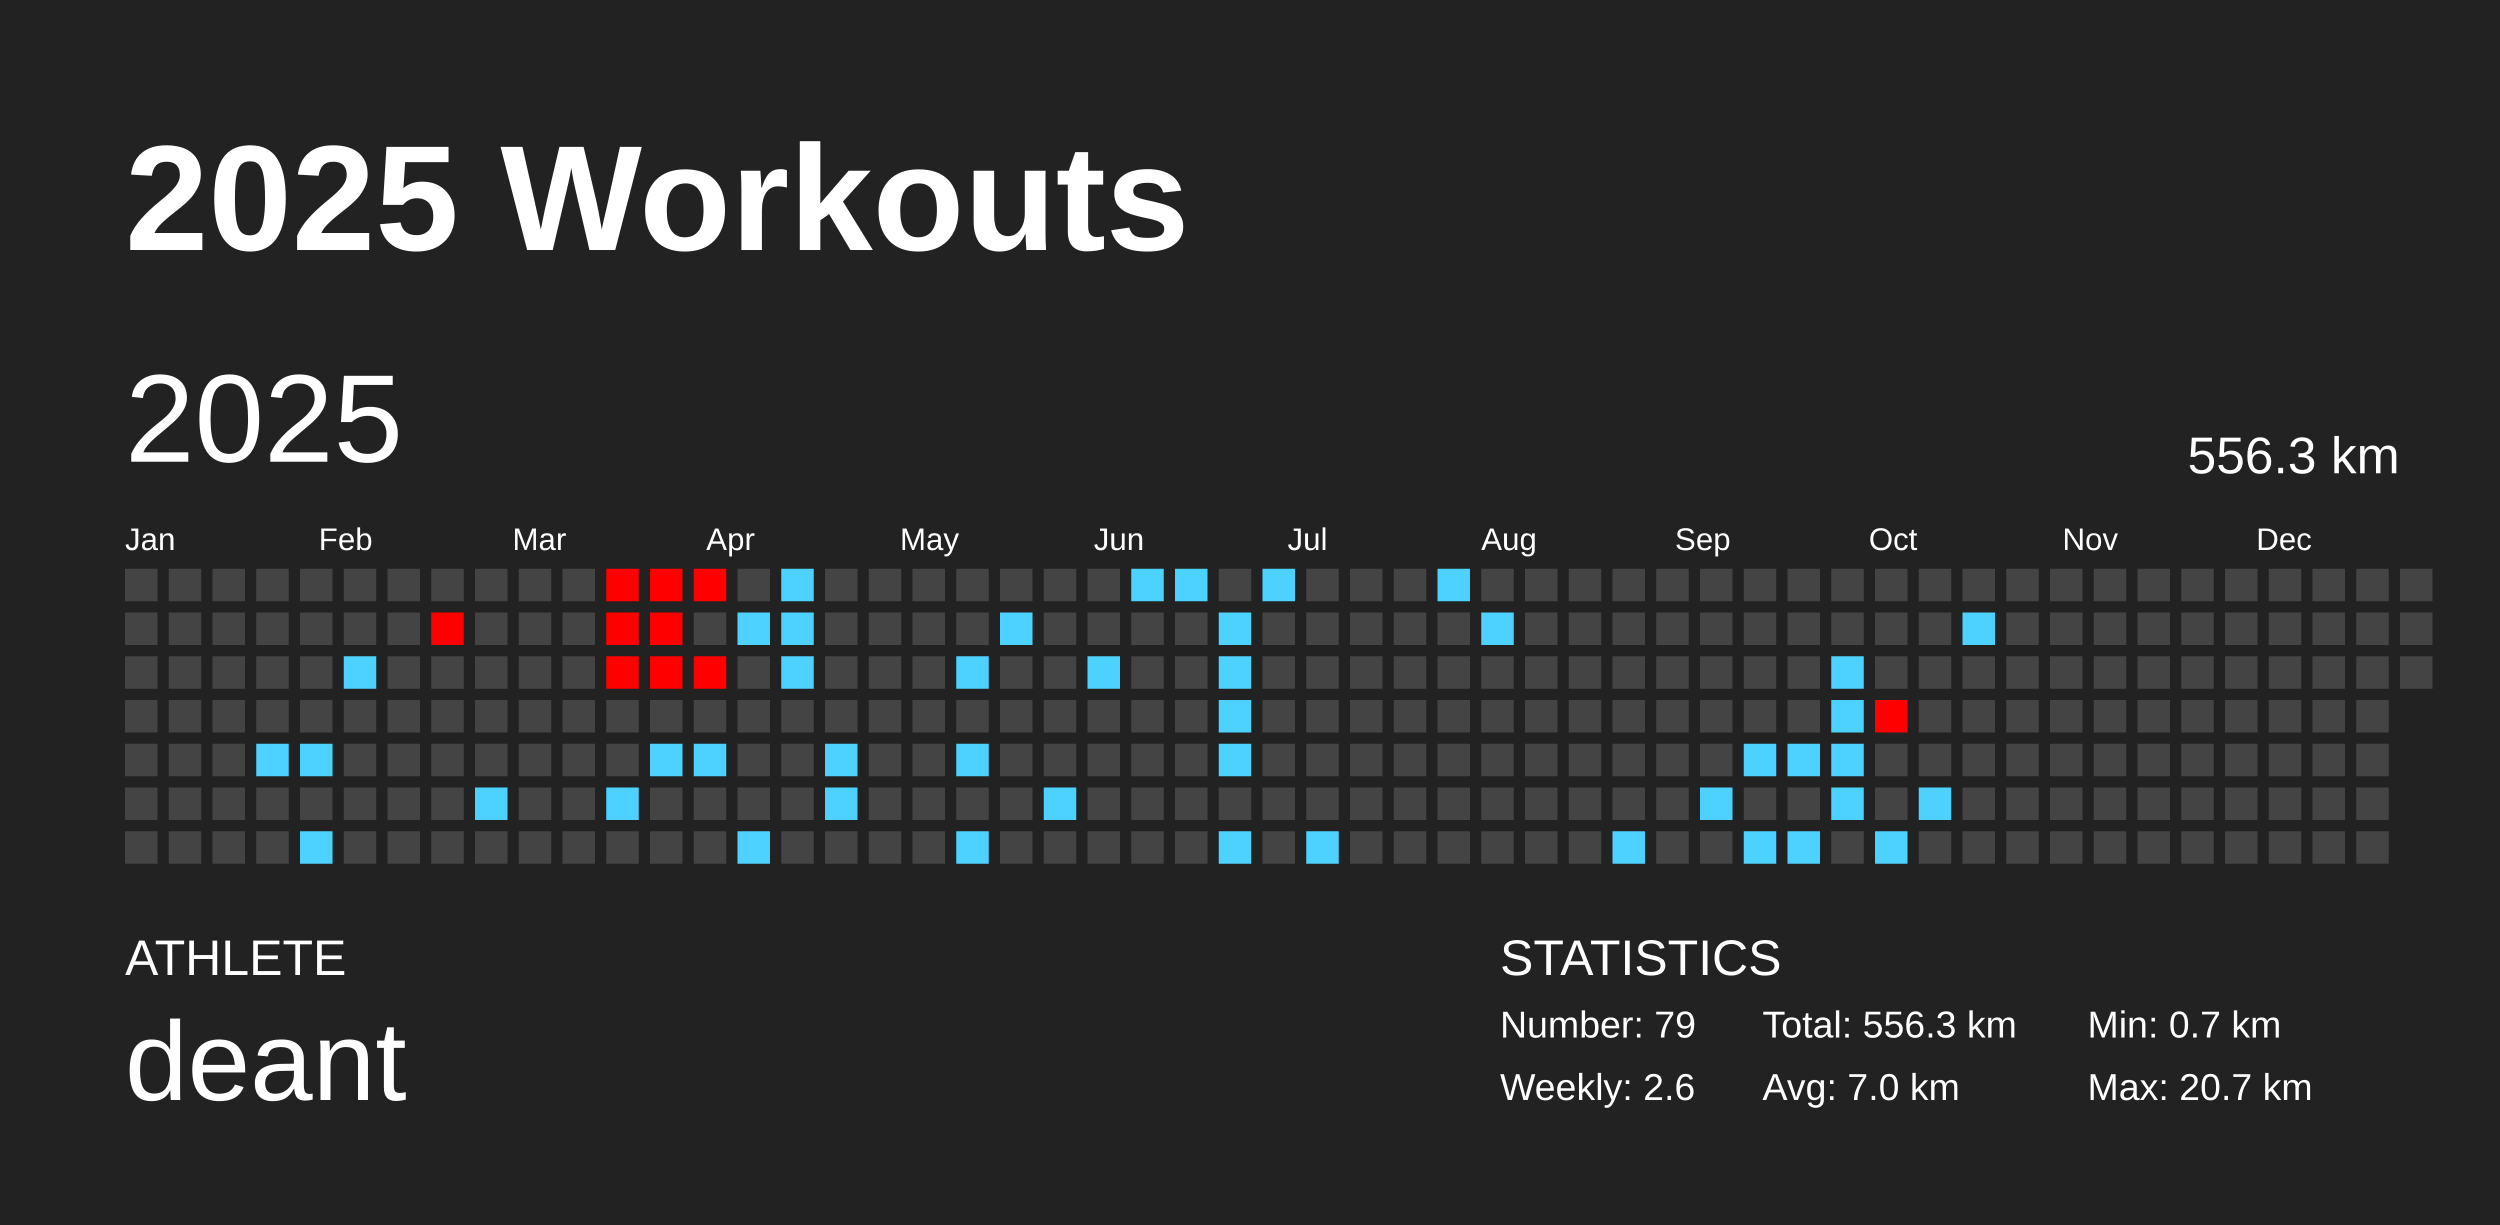
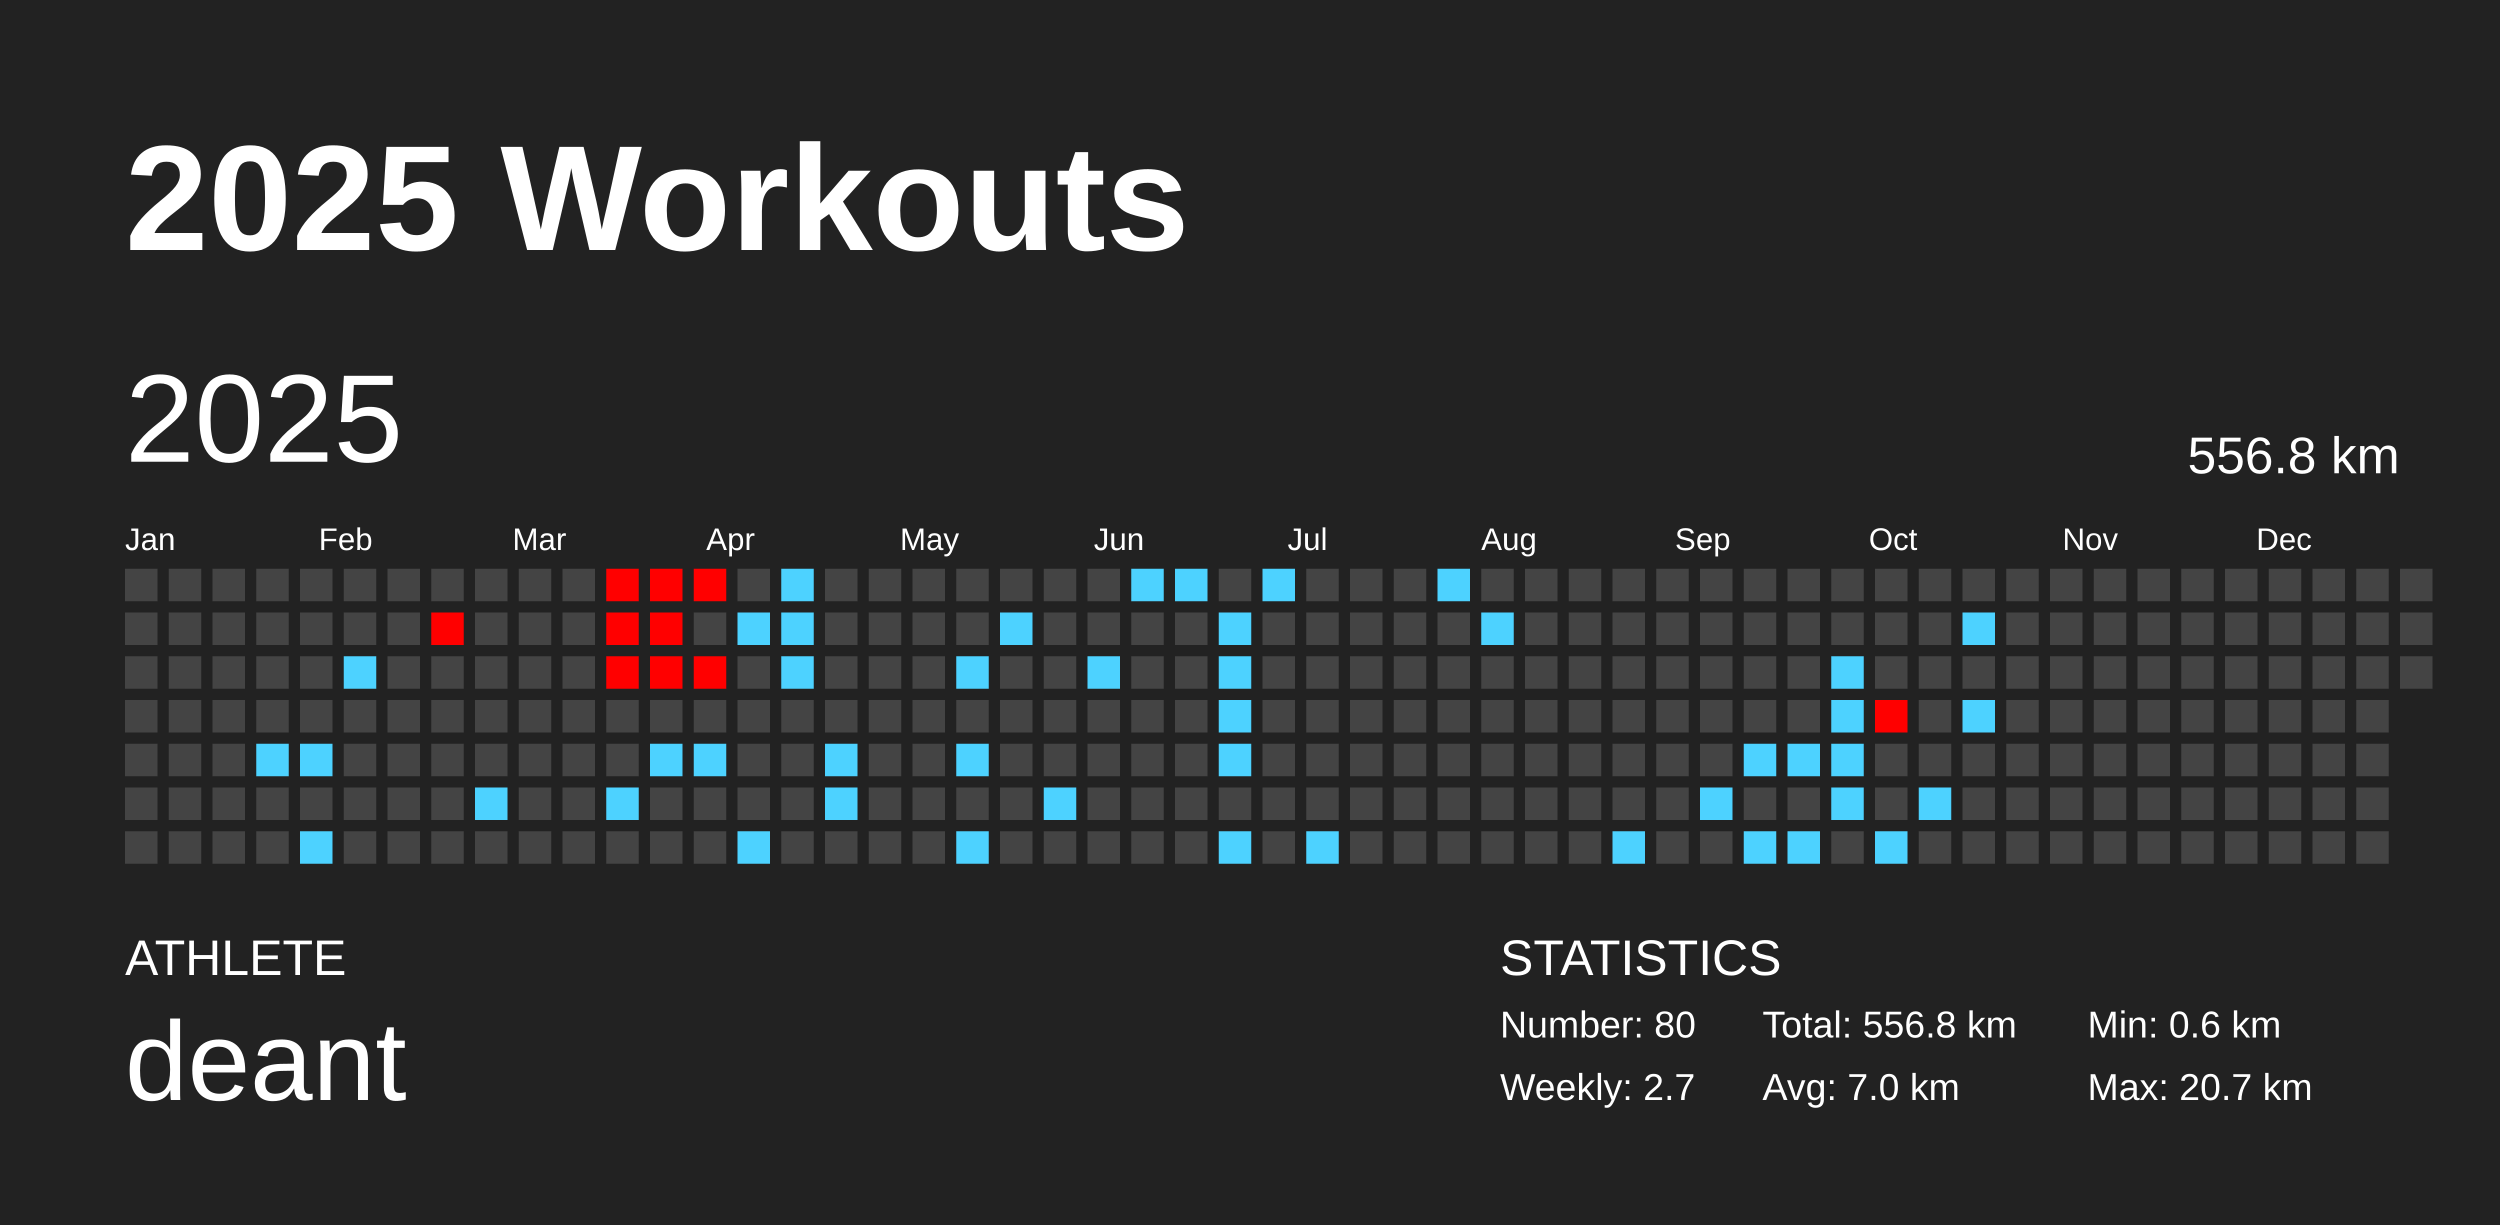
<svg xmlns="http://www.w3.org/2000/svg" baseProfile="full" height="98mm" version="1.1" viewBox="0,0,200,98" width="200mm">
  <defs />
  <rect fill="#222222" height="98" width="200" x="0" y="0" />
  <text fill="#FFFFFF" style="font-size:12px; font-family:Arial; font-weight:bold;" x="10" y="20">2025 Workouts</text>
  <text fill="#FFFFFF" style="font-size:4px; font-family:Arial" x="10" y="78">ATHLETE</text>
  <text fill="#FFFFFF" style="font-size:9px; font-family:Arial" x="10" y="88">deant</text>
  <text fill="#FFFFFF" style="font-size:4px; font-family:Arial" x="120" y="78">STATISTICS</text>
-   <text fill="#FFFFFF" style="font-size:3px; font-family:Arial" x="120" y="83">Number: 79</text>
-   <text fill="#FFFFFF" style="font-size:3px; font-family:Arial" x="120" y="88">Weekly: 2.6</text>
-   <text fill="#FFFFFF" style="font-size:3px; font-family:Arial" x="141" y="83">Total: 556.3 km</text>
+   <text fill="#FFFFFF" style="font-size:3px; font-family:Arial" x="120" y="83">Number: 80</text>
+   <text fill="#FFFFFF" style="font-size:3px; font-family:Arial" x="120" y="88">Weekly: 2.7</text>
+   <text fill="#FFFFFF" style="font-size:3px; font-family:Arial" x="141" y="83">Total: 556.8 km</text>
  <text fill="#FFFFFF" style="font-size:3px; font-family:Arial" x="141" y="88">Avg: 7.0 km</text>
-   <text fill="#FFFFFF" style="font-size:3px; font-family:Arial" x="167" y="83">Min: 0.7 km</text>
+   <text fill="#FFFFFF" style="font-size:3px; font-family:Arial" x="167" y="83">Min: 0.6 km</text>
  <text fill="#FFFFFF" style="font-size:3px; font-family:Arial" x="167" y="88">Max: 20.7 km</text>
  <text dominant-baseline="hanging" fill="#FFFFFF" style="font-size:10.0px; font-family:Arial;" x="10" y="30">2025</text>
-   <text dominant-baseline="hanging" fill="#FFFFFF" style="font-size:4.125px; font-family:Arial;" x="175" y="35">556.3 km</text>
+   <text dominant-baseline="hanging" fill="#FFFFFF" style="font-size:4.125px; font-family:Arial;" x="175" y="35">556.8 km</text>
  <text fill="#FFFFFF" style="font-size:2.5px; font-family:Arial" x="10.0" y="44">Jan</text>
  <text fill="#FFFFFF" style="font-size:2.5px; font-family:Arial" x="25.5" y="44">Feb</text>
  <text fill="#FFFFFF" style="font-size:2.5px; font-family:Arial" x="41.0" y="44">Mar</text>
  <text fill="#FFFFFF" style="font-size:2.5px; font-family:Arial" x="56.5" y="44">Apr</text>
  <text fill="#FFFFFF" style="font-size:2.5px; font-family:Arial" x="72.0" y="44">May</text>
  <text fill="#FFFFFF" style="font-size:2.5px; font-family:Arial" x="87.5" y="44">Jun</text>
  <text fill="#FFFFFF" style="font-size:2.5px; font-family:Arial" x="103.0" y="44">Jul</text>
  <text fill="#FFFFFF" style="font-size:2.5px; font-family:Arial" x="118.5" y="44">Aug</text>
  <text fill="#FFFFFF" style="font-size:2.5px; font-family:Arial" x="134.0" y="44">Sep</text>
  <text fill="#FFFFFF" style="font-size:2.5px; font-family:Arial" x="149.5" y="44">Oct</text>
  <text fill="#FFFFFF" style="font-size:2.5px; font-family:Arial" x="165.0" y="44">Nov</text>
  <text fill="#FFFFFF" style="font-size:2.5px; font-family:Arial" x="180.5" y="44">Dec</text>
  <rect fill="#444444" height="2.6" width="2.6" x="10.0" y="45.5" />
  <rect fill="#444444" height="2.6" width="2.6" x="10.0" y="49.0" />
  <rect fill="#444444" height="2.6" width="2.6" x="10.0" y="52.5" />
  <rect fill="#444444" height="2.6" width="2.6" x="10.0" y="56.0" />
  <rect fill="#444444" height="2.6" width="2.6" x="10.0" y="59.5" />
  <rect fill="#444444" height="2.6" width="2.6" x="10.0" y="63.0" />
  <rect fill="#444444" height="2.6" width="2.6" x="10.0" y="66.5" />
  <rect fill="#444444" height="2.6" width="2.6" x="13.5" y="45.5" />
  <rect fill="#444444" height="2.6" width="2.6" x="13.5" y="49.0" />
  <rect fill="#444444" height="2.6" width="2.6" x="13.5" y="52.5" />
  <rect fill="#444444" height="2.6" width="2.6" x="13.5" y="56.0" />
  <rect fill="#444444" height="2.6" width="2.6" x="13.5" y="59.5" />
  <rect fill="#444444" height="2.6" width="2.6" x="13.5" y="63.0" />
  <rect fill="#444444" height="2.6" width="2.6" x="13.5" y="66.5" />
  <rect fill="#444444" height="2.6" width="2.6" x="17.0" y="45.5" />
  <rect fill="#444444" height="2.6" width="2.6" x="17.0" y="49.0" />
  <rect fill="#444444" height="2.6" width="2.6" x="17.0" y="52.5" />
  <rect fill="#444444" height="2.6" width="2.6" x="17.0" y="56.0" />
  <rect fill="#444444" height="2.6" width="2.6" x="17.0" y="59.5" />
  <rect fill="#444444" height="2.6" width="2.6" x="17.0" y="63.0" />
  <rect fill="#444444" height="2.6" width="2.6" x="17.0" y="66.5" />
  <rect fill="#444444" height="2.6" width="2.6" x="20.5" y="45.5" />
  <rect fill="#444444" height="2.6" width="2.6" x="20.5" y="49.0" />
  <rect fill="#444444" height="2.6" width="2.6" x="20.5" y="52.5" />
  <rect fill="#444444" height="2.6" width="2.6" x="20.5" y="56.0" />
  <rect fill="#4dd2ff" height="2.6" width="2.6" x="20.5" y="59.5" />
  <rect fill="#444444" height="2.6" width="2.6" x="20.5" y="63.0" />
  <rect fill="#444444" height="2.6" width="2.6" x="20.5" y="66.5" />
  <rect fill="#444444" height="2.6" width="2.6" x="24.0" y="45.5" />
  <rect fill="#444444" height="2.6" width="2.6" x="24.0" y="49.0" />
  <rect fill="#444444" height="2.6" width="2.6" x="24.0" y="52.5" />
  <rect fill="#444444" height="2.6" width="2.6" x="24.0" y="56.0" />
  <rect fill="#4dd2ff" height="2.6" width="2.6" x="24.0" y="59.5" />
  <rect fill="#444444" height="2.6" width="2.6" x="24.0" y="63.0" />
  <rect fill="#4dd2ff" height="2.6" width="2.6" x="24.0" y="66.5" />
  <rect fill="#444444" height="2.6" width="2.6" x="27.5" y="45.5" />
  <rect fill="#444444" height="2.6" width="2.6" x="27.5" y="49.0" />
  <rect fill="#4dd2ff" height="2.6" width="2.6" x="27.5" y="52.5" />
  <rect fill="#444444" height="2.6" width="2.6" x="27.5" y="56.0" />
  <rect fill="#444444" height="2.6" width="2.6" x="27.5" y="59.5" />
  <rect fill="#444444" height="2.6" width="2.6" x="27.5" y="63.0" />
  <rect fill="#444444" height="2.6" width="2.6" x="27.5" y="66.5" />
  <rect fill="#444444" height="2.6" width="2.6" x="31.0" y="45.5" />
  <rect fill="#444444" height="2.6" width="2.6" x="31.0" y="49.0" />
  <rect fill="#444444" height="2.6" width="2.6" x="31.0" y="52.5" />
  <rect fill="#444444" height="2.6" width="2.6" x="31.0" y="56.0" />
  <rect fill="#444444" height="2.6" width="2.6" x="31.0" y="59.5" />
  <rect fill="#444444" height="2.6" width="2.6" x="31.0" y="63.0" />
  <rect fill="#444444" height="2.6" width="2.6" x="31.0" y="66.5" />
  <rect fill="#444444" height="2.6" width="2.6" x="34.5" y="45.5" />
  <rect fill="red" height="2.6" width="2.6" x="34.5" y="49.0" />
  <rect fill="#444444" height="2.6" width="2.6" x="34.5" y="52.5" />
  <rect fill="#444444" height="2.6" width="2.6" x="34.5" y="56.0" />
  <rect fill="#444444" height="2.6" width="2.6" x="34.5" y="59.5" />
  <rect fill="#444444" height="2.6" width="2.6" x="34.5" y="63.0" />
  <rect fill="#444444" height="2.6" width="2.6" x="34.5" y="66.5" />
  <rect fill="#444444" height="2.6" width="2.6" x="38.0" y="45.5" />
  <rect fill="#444444" height="2.6" width="2.6" x="38.0" y="49.0" />
  <rect fill="#444444" height="2.6" width="2.6" x="38.0" y="52.5" />
  <rect fill="#444444" height="2.6" width="2.6" x="38.0" y="56.0" />
  <rect fill="#444444" height="2.6" width="2.6" x="38.0" y="59.5" />
  <rect fill="#4dd2ff" height="2.6" width="2.6" x="38.0" y="63.0" />
  <rect fill="#444444" height="2.6" width="2.6" x="38.0" y="66.5" />
  <rect fill="#444444" height="2.6" width="2.6" x="41.5" y="45.5" />
  <rect fill="#444444" height="2.6" width="2.6" x="41.5" y="49.0" />
  <rect fill="#444444" height="2.6" width="2.6" x="41.5" y="52.5" />
  <rect fill="#444444" height="2.6" width="2.6" x="41.5" y="56.0" />
  <rect fill="#444444" height="2.6" width="2.6" x="41.5" y="59.5" />
  <rect fill="#444444" height="2.6" width="2.6" x="41.5" y="63.0" />
  <rect fill="#444444" height="2.6" width="2.6" x="41.5" y="66.5" />
  <rect fill="#444444" height="2.6" width="2.6" x="45.0" y="45.5" />
  <rect fill="#444444" height="2.6" width="2.6" x="45.0" y="49.0" />
  <rect fill="#444444" height="2.6" width="2.6" x="45.0" y="52.5" />
  <rect fill="#444444" height="2.6" width="2.6" x="45.0" y="56.0" />
  <rect fill="#444444" height="2.6" width="2.6" x="45.0" y="59.5" />
  <rect fill="#444444" height="2.6" width="2.6" x="45.0" y="63.0" />
  <rect fill="#444444" height="2.6" width="2.6" x="45.0" y="66.5" />
  <rect fill="red" height="2.6" width="2.6" x="48.5" y="45.5" />
  <rect fill="red" height="2.6" width="2.6" x="48.5" y="49.0" />
  <rect fill="red" height="2.6" width="2.6" x="48.5" y="52.5" />
  <rect fill="#444444" height="2.6" width="2.6" x="48.5" y="56.0" />
  <rect fill="#444444" height="2.6" width="2.6" x="48.5" y="59.5" />
  <rect fill="#4dd2ff" height="2.6" width="2.6" x="48.5" y="63.0" />
  <rect fill="#444444" height="2.6" width="2.6" x="48.5" y="66.5" />
  <rect fill="red" height="2.6" width="2.6" x="52.0" y="45.5" />
  <rect fill="red" height="2.6" width="2.6" x="52.0" y="49.0" />
  <rect fill="red" height="2.6" width="2.6" x="52.0" y="52.5" />
  <rect fill="#444444" height="2.6" width="2.6" x="52.0" y="56.0" />
  <rect fill="#4dd2ff" height="2.6" width="2.6" x="52.0" y="59.5" />
  <rect fill="#444444" height="2.6" width="2.6" x="52.0" y="63.0" />
  <rect fill="#444444" height="2.6" width="2.6" x="52.0" y="66.5" />
  <rect fill="red" height="2.6" width="2.6" x="55.5" y="45.5" />
  <rect fill="#444444" height="2.6" width="2.6" x="55.5" y="49.0" />
  <rect fill="red" height="2.6" width="2.6" x="55.5" y="52.5" />
  <rect fill="#444444" height="2.6" width="2.6" x="55.5" y="56.0" />
  <rect fill="#4dd2ff" height="2.6" width="2.6" x="55.5" y="59.5" />
  <rect fill="#444444" height="2.6" width="2.6" x="55.5" y="63.0" />
  <rect fill="#444444" height="2.6" width="2.6" x="55.5" y="66.5" />
  <rect fill="#444444" height="2.6" width="2.6" x="59.0" y="45.5" />
  <rect fill="#4dd2ff" height="2.6" width="2.6" x="59.0" y="49.0" />
  <rect fill="#444444" height="2.6" width="2.6" x="59.0" y="52.5" />
  <rect fill="#444444" height="2.6" width="2.6" x="59.0" y="56.0" />
  <rect fill="#444444" height="2.6" width="2.6" x="59.0" y="59.5" />
  <rect fill="#444444" height="2.6" width="2.6" x="59.0" y="63.0" />
  <rect fill="#4dd2ff" height="2.6" width="2.6" x="59.0" y="66.5" />
  <rect fill="#4dd2ff" height="2.6" width="2.6" x="62.5" y="45.5" />
  <rect fill="#4dd2ff" height="2.6" width="2.6" x="62.5" y="49.0" />
  <rect fill="#4dd2ff" height="2.6" width="2.6" x="62.5" y="52.5" />
  <rect fill="#444444" height="2.6" width="2.6" x="62.5" y="56.0" />
  <rect fill="#444444" height="2.6" width="2.6" x="62.5" y="59.5" />
  <rect fill="#444444" height="2.6" width="2.6" x="62.5" y="63.0" />
  <rect fill="#444444" height="2.6" width="2.6" x="62.5" y="66.5" />
  <rect fill="#444444" height="2.6" width="2.6" x="66.0" y="45.5" />
  <rect fill="#444444" height="2.6" width="2.6" x="66.0" y="49.0" />
  <rect fill="#444444" height="2.6" width="2.6" x="66.0" y="52.5" />
  <rect fill="#444444" height="2.6" width="2.6" x="66.0" y="56.0" />
  <rect fill="#4dd2ff" height="2.6" width="2.6" x="66.0" y="59.5" />
  <rect fill="#4dd2ff" height="2.6" width="2.6" x="66.0" y="63.0" />
  <rect fill="#444444" height="2.6" width="2.6" x="66.0" y="66.5" />
  <rect fill="#444444" height="2.6" width="2.6" x="69.5" y="45.5" />
  <rect fill="#444444" height="2.6" width="2.6" x="69.5" y="49.0" />
  <rect fill="#444444" height="2.6" width="2.6" x="69.5" y="52.5" />
  <rect fill="#444444" height="2.6" width="2.6" x="69.5" y="56.0" />
  <rect fill="#444444" height="2.6" width="2.6" x="69.5" y="59.5" />
  <rect fill="#444444" height="2.6" width="2.6" x="69.5" y="63.0" />
  <rect fill="#444444" height="2.6" width="2.6" x="69.5" y="66.5" />
  <rect fill="#444444" height="2.6" width="2.6" x="73.0" y="45.5" />
  <rect fill="#444444" height="2.6" width="2.6" x="73.0" y="49.0" />
  <rect fill="#444444" height="2.6" width="2.6" x="73.0" y="52.5" />
  <rect fill="#444444" height="2.6" width="2.6" x="73.0" y="56.0" />
  <rect fill="#444444" height="2.6" width="2.6" x="73.0" y="59.5" />
  <rect fill="#444444" height="2.6" width="2.6" x="73.0" y="63.0" />
  <rect fill="#444444" height="2.6" width="2.6" x="73.0" y="66.5" />
  <rect fill="#444444" height="2.6" width="2.6" x="76.5" y="45.5" />
  <rect fill="#444444" height="2.6" width="2.6" x="76.5" y="49.0" />
  <rect fill="#4dd2ff" height="2.6" width="2.6" x="76.5" y="52.5" />
  <rect fill="#444444" height="2.6" width="2.6" x="76.5" y="56.0" />
  <rect fill="#4dd2ff" height="2.6" width="2.6" x="76.5" y="59.5" />
  <rect fill="#444444" height="2.6" width="2.6" x="76.5" y="63.0" />
  <rect fill="#4dd2ff" height="2.6" width="2.6" x="76.5" y="66.5" />
  <rect fill="#444444" height="2.6" width="2.6" x="80.0" y="45.5" />
  <rect fill="#4dd2ff" height="2.6" width="2.6" x="80.0" y="49.0" />
  <rect fill="#444444" height="2.6" width="2.6" x="80.0" y="52.5" />
  <rect fill="#444444" height="2.6" width="2.6" x="80.0" y="56.0" />
  <rect fill="#444444" height="2.6" width="2.6" x="80.0" y="59.5" />
  <rect fill="#444444" height="2.6" width="2.6" x="80.0" y="63.0" />
  <rect fill="#444444" height="2.6" width="2.6" x="80.0" y="66.5" />
  <rect fill="#444444" height="2.6" width="2.6" x="83.5" y="45.5" />
  <rect fill="#444444" height="2.6" width="2.6" x="83.5" y="49.0" />
  <rect fill="#444444" height="2.6" width="2.6" x="83.5" y="52.5" />
  <rect fill="#444444" height="2.6" width="2.6" x="83.5" y="56.0" />
  <rect fill="#444444" height="2.6" width="2.6" x="83.5" y="59.5" />
  <rect fill="#4dd2ff" height="2.6" width="2.6" x="83.5" y="63.0" />
  <rect fill="#444444" height="2.6" width="2.6" x="83.5" y="66.5" />
  <rect fill="#444444" height="2.6" width="2.6" x="87.0" y="45.5" />
  <rect fill="#444444" height="2.6" width="2.6" x="87.0" y="49.0" />
  <rect fill="#4dd2ff" height="2.6" width="2.6" x="87.0" y="52.5" />
  <rect fill="#444444" height="2.6" width="2.6" x="87.0" y="56.0" />
  <rect fill="#444444" height="2.6" width="2.6" x="87.0" y="59.5" />
  <rect fill="#444444" height="2.6" width="2.6" x="87.0" y="63.0" />
  <rect fill="#444444" height="2.6" width="2.6" x="87.0" y="66.5" />
  <rect fill="#4dd2ff" height="2.6" width="2.6" x="90.5" y="45.5" />
  <rect fill="#444444" height="2.6" width="2.6" x="90.5" y="49.0" />
  <rect fill="#444444" height="2.6" width="2.6" x="90.5" y="52.5" />
  <rect fill="#444444" height="2.6" width="2.6" x="90.5" y="56.0" />
  <rect fill="#444444" height="2.6" width="2.6" x="90.5" y="59.5" />
  <rect fill="#444444" height="2.6" width="2.6" x="90.5" y="63.0" />
  <rect fill="#444444" height="2.6" width="2.6" x="90.5" y="66.5" />
  <rect fill="#4dd2ff" height="2.6" width="2.6" x="94.0" y="45.5" />
  <rect fill="#444444" height="2.6" width="2.6" x="94.0" y="49.0" />
  <rect fill="#444444" height="2.6" width="2.6" x="94.0" y="52.5" />
  <rect fill="#444444" height="2.6" width="2.6" x="94.0" y="56.0" />
  <rect fill="#444444" height="2.6" width="2.6" x="94.0" y="59.5" />
  <rect fill="#444444" height="2.6" width="2.6" x="94.0" y="63.0" />
  <rect fill="#444444" height="2.6" width="2.6" x="94.0" y="66.5" />
  <rect fill="#444444" height="2.6" width="2.6" x="97.5" y="45.5" />
  <rect fill="#4dd2ff" height="2.6" width="2.6" x="97.5" y="49.0" />
  <rect fill="#4dd2ff" height="2.6" width="2.6" x="97.5" y="52.5" />
  <rect fill="#4dd2ff" height="2.6" width="2.6" x="97.5" y="56.0" />
  <rect fill="#4dd2ff" height="2.6" width="2.6" x="97.5" y="59.5" />
  <rect fill="#444444" height="2.6" width="2.6" x="97.5" y="63.0" />
  <rect fill="#4dd2ff" height="2.6" width="2.6" x="97.5" y="66.5" />
  <rect fill="#4dd2ff" height="2.6" width="2.6" x="101.0" y="45.5" />
  <rect fill="#444444" height="2.6" width="2.6" x="101.0" y="49.0" />
  <rect fill="#444444" height="2.6" width="2.6" x="101.0" y="52.5" />
  <rect fill="#444444" height="2.6" width="2.6" x="101.0" y="56.0" />
  <rect fill="#444444" height="2.6" width="2.6" x="101.0" y="59.5" />
  <rect fill="#444444" height="2.6" width="2.6" x="101.0" y="63.0" />
  <rect fill="#444444" height="2.6" width="2.6" x="101.0" y="66.5" />
  <rect fill="#444444" height="2.6" width="2.6" x="104.5" y="45.5" />
  <rect fill="#444444" height="2.6" width="2.6" x="104.5" y="49.0" />
  <rect fill="#444444" height="2.6" width="2.6" x="104.5" y="52.5" />
  <rect fill="#444444" height="2.6" width="2.6" x="104.5" y="56.0" />
  <rect fill="#444444" height="2.6" width="2.6" x="104.5" y="59.5" />
  <rect fill="#444444" height="2.6" width="2.6" x="104.5" y="63.0" />
  <rect fill="#4dd2ff" height="2.6" width="2.6" x="104.5" y="66.5" />
  <rect fill="#444444" height="2.6" width="2.6" x="108.0" y="45.5" />
  <rect fill="#444444" height="2.6" width="2.6" x="108.0" y="49.0" />
  <rect fill="#444444" height="2.6" width="2.6" x="108.0" y="52.5" />
  <rect fill="#444444" height="2.6" width="2.6" x="108.0" y="56.0" />
  <rect fill="#444444" height="2.6" width="2.6" x="108.0" y="59.5" />
  <rect fill="#444444" height="2.6" width="2.6" x="108.0" y="63.0" />
  <rect fill="#444444" height="2.6" width="2.6" x="108.0" y="66.5" />
  <rect fill="#444444" height="2.6" width="2.6" x="111.5" y="45.5" />
  <rect fill="#444444" height="2.6" width="2.6" x="111.5" y="49.0" />
  <rect fill="#444444" height="2.6" width="2.6" x="111.5" y="52.5" />
  <rect fill="#444444" height="2.6" width="2.6" x="111.5" y="56.0" />
  <rect fill="#444444" height="2.6" width="2.6" x="111.5" y="59.5" />
  <rect fill="#444444" height="2.6" width="2.6" x="111.5" y="63.0" />
  <rect fill="#444444" height="2.6" width="2.6" x="111.5" y="66.5" />
  <rect fill="#4dd2ff" height="2.6" width="2.6" x="115.0" y="45.5" />
  <rect fill="#444444" height="2.6" width="2.6" x="115.0" y="49.0" />
  <rect fill="#444444" height="2.6" width="2.6" x="115.0" y="52.5" />
  <rect fill="#444444" height="2.6" width="2.6" x="115.0" y="56.0" />
  <rect fill="#444444" height="2.6" width="2.6" x="115.0" y="59.5" />
  <rect fill="#444444" height="2.6" width="2.6" x="115.0" y="63.0" />
  <rect fill="#444444" height="2.6" width="2.6" x="115.0" y="66.5" />
  <rect fill="#444444" height="2.6" width="2.6" x="118.5" y="45.5" />
  <rect fill="#4dd2ff" height="2.6" width="2.6" x="118.5" y="49.0" />
  <rect fill="#444444" height="2.6" width="2.6" x="118.5" y="52.5" />
  <rect fill="#444444" height="2.6" width="2.6" x="118.5" y="56.0" />
  <rect fill="#444444" height="2.6" width="2.6" x="118.5" y="59.5" />
  <rect fill="#444444" height="2.6" width="2.6" x="118.5" y="63.0" />
  <rect fill="#444444" height="2.6" width="2.6" x="118.5" y="66.5" />
  <rect fill="#444444" height="2.6" width="2.6" x="122.0" y="45.5" />
  <rect fill="#444444" height="2.6" width="2.6" x="122.0" y="49.0" />
  <rect fill="#444444" height="2.6" width="2.6" x="122.0" y="52.5" />
  <rect fill="#444444" height="2.6" width="2.6" x="122.0" y="56.0" />
  <rect fill="#444444" height="2.6" width="2.6" x="122.0" y="59.5" />
  <rect fill="#444444" height="2.6" width="2.6" x="122.0" y="63.0" />
  <rect fill="#444444" height="2.6" width="2.6" x="122.0" y="66.5" />
  <rect fill="#444444" height="2.6" width="2.6" x="125.5" y="45.5" />
  <rect fill="#444444" height="2.6" width="2.6" x="125.5" y="49.0" />
  <rect fill="#444444" height="2.6" width="2.6" x="125.5" y="52.5" />
  <rect fill="#444444" height="2.6" width="2.6" x="125.5" y="56.0" />
  <rect fill="#444444" height="2.6" width="2.6" x="125.5" y="59.5" />
  <rect fill="#444444" height="2.6" width="2.6" x="125.5" y="63.0" />
  <rect fill="#444444" height="2.6" width="2.6" x="125.5" y="66.5" />
  <rect fill="#444444" height="2.6" width="2.6" x="129.0" y="45.5" />
  <rect fill="#444444" height="2.6" width="2.6" x="129.0" y="49.0" />
  <rect fill="#444444" height="2.6" width="2.6" x="129.0" y="52.5" />
  <rect fill="#444444" height="2.6" width="2.6" x="129.0" y="56.0" />
  <rect fill="#444444" height="2.6" width="2.6" x="129.0" y="59.5" />
  <rect fill="#444444" height="2.6" width="2.6" x="129.0" y="63.0" />
  <rect fill="#4dd2ff" height="2.6" width="2.6" x="129.0" y="66.5" />
  <rect fill="#444444" height="2.6" width="2.6" x="132.5" y="45.5" />
  <rect fill="#444444" height="2.6" width="2.6" x="132.5" y="49.0" />
  <rect fill="#444444" height="2.6" width="2.6" x="132.5" y="52.5" />
  <rect fill="#444444" height="2.6" width="2.6" x="132.5" y="56.0" />
  <rect fill="#444444" height="2.6" width="2.6" x="132.5" y="59.5" />
  <rect fill="#444444" height="2.6" width="2.6" x="132.5" y="63.0" />
  <rect fill="#444444" height="2.6" width="2.6" x="132.5" y="66.5" />
  <rect fill="#444444" height="2.6" width="2.6" x="136.0" y="45.5" />
  <rect fill="#444444" height="2.6" width="2.6" x="136.0" y="49.0" />
  <rect fill="#444444" height="2.6" width="2.6" x="136.0" y="52.5" />
  <rect fill="#444444" height="2.6" width="2.6" x="136.0" y="56.0" />
  <rect fill="#444444" height="2.6" width="2.6" x="136.0" y="59.5" />
  <rect fill="#4dd2ff" height="2.6" width="2.6" x="136.0" y="63.0" />
  <rect fill="#444444" height="2.6" width="2.6" x="136.0" y="66.5" />
  <rect fill="#444444" height="2.6" width="2.6" x="139.5" y="45.5" />
  <rect fill="#444444" height="2.6" width="2.6" x="139.5" y="49.0" />
  <rect fill="#444444" height="2.6" width="2.6" x="139.5" y="52.5" />
  <rect fill="#444444" height="2.6" width="2.6" x="139.5" y="56.0" />
  <rect fill="#4dd2ff" height="2.6" width="2.6" x="139.5" y="59.5" />
  <rect fill="#444444" height="2.6" width="2.6" x="139.5" y="63.0" />
  <rect fill="#4dd2ff" height="2.6" width="2.6" x="139.5" y="66.5" />
  <rect fill="#444444" height="2.6" width="2.6" x="143.0" y="45.5" />
  <rect fill="#444444" height="2.6" width="2.6" x="143.0" y="49.0" />
  <rect fill="#444444" height="2.6" width="2.6" x="143.0" y="52.5" />
  <rect fill="#444444" height="2.6" width="2.6" x="143.0" y="56.0" />
  <rect fill="#4dd2ff" height="2.6" width="2.6" x="143.0" y="59.5" />
  <rect fill="#444444" height="2.6" width="2.6" x="143.0" y="63.0" />
  <rect fill="#4dd2ff" height="2.6" width="2.6" x="143.0" y="66.5" />
  <rect fill="#444444" height="2.6" width="2.6" x="146.5" y="45.5" />
  <rect fill="#444444" height="2.6" width="2.6" x="146.5" y="49.0" />
  <rect fill="#4dd2ff" height="2.6" width="2.6" x="146.5" y="52.5" />
  <rect fill="#4dd2ff" height="2.6" width="2.6" x="146.5" y="56.0" />
  <rect fill="#4dd2ff" height="2.6" width="2.6" x="146.5" y="59.5" />
  <rect fill="#4dd2ff" height="2.6" width="2.6" x="146.5" y="63.0" />
  <rect fill="#444444" height="2.6" width="2.6" x="146.5" y="66.5" />
  <rect fill="#444444" height="2.6" width="2.6" x="150.0" y="45.5" />
  <rect fill="#444444" height="2.6" width="2.6" x="150.0" y="49.0" />
  <rect fill="#444444" height="2.6" width="2.6" x="150.0" y="52.5" />
  <rect fill="red" height="2.6" width="2.6" x="150.0" y="56.0" />
  <rect fill="#444444" height="2.6" width="2.6" x="150.0" y="59.5" />
  <rect fill="#444444" height="2.6" width="2.6" x="150.0" y="63.0" />
  <rect fill="#4dd2ff" height="2.6" width="2.6" x="150.0" y="66.5" />
  <rect fill="#444444" height="2.6" width="2.6" x="153.5" y="45.5" />
  <rect fill="#444444" height="2.6" width="2.6" x="153.5" y="49.0" />
  <rect fill="#444444" height="2.6" width="2.6" x="153.5" y="52.5" />
  <rect fill="#444444" height="2.6" width="2.6" x="153.5" y="56.0" />
  <rect fill="#444444" height="2.6" width="2.6" x="153.5" y="59.5" />
  <rect fill="#4dd2ff" height="2.6" width="2.6" x="153.5" y="63.0" />
  <rect fill="#444444" height="2.6" width="2.6" x="153.5" y="66.5" />
  <rect fill="#444444" height="2.6" width="2.6" x="157.0" y="45.5" />
  <rect fill="#4dd2ff" height="2.6" width="2.6" x="157.0" y="49.0" />
  <rect fill="#444444" height="2.6" width="2.6" x="157.0" y="52.5" />
-   <rect fill="#444444" height="2.6" width="2.6" x="157.0" y="56.0" />
+   <rect fill="#4dd2ff" height="2.6" width="2.6" x="157.0" y="56.0" />
  <rect fill="#444444" height="2.6" width="2.6" x="157.0" y="59.5" />
  <rect fill="#444444" height="2.6" width="2.6" x="157.0" y="63.0" />
  <rect fill="#444444" height="2.6" width="2.6" x="157.0" y="66.5" />
  <rect fill="#444444" height="2.6" width="2.6" x="160.5" y="45.5" />
  <rect fill="#444444" height="2.6" width="2.6" x="160.5" y="49.0" />
  <rect fill="#444444" height="2.6" width="2.6" x="160.5" y="52.5" />
  <rect fill="#444444" height="2.6" width="2.6" x="160.5" y="56.0" />
  <rect fill="#444444" height="2.6" width="2.6" x="160.5" y="59.5" />
  <rect fill="#444444" height="2.6" width="2.6" x="160.5" y="63.0" />
  <rect fill="#444444" height="2.6" width="2.6" x="160.5" y="66.5" />
  <rect fill="#444444" height="2.6" width="2.6" x="164.0" y="45.5" />
  <rect fill="#444444" height="2.6" width="2.6" x="164.0" y="49.0" />
  <rect fill="#444444" height="2.6" width="2.6" x="164.0" y="52.5" />
  <rect fill="#444444" height="2.6" width="2.6" x="164.0" y="56.0" />
  <rect fill="#444444" height="2.6" width="2.6" x="164.0" y="59.5" />
  <rect fill="#444444" height="2.6" width="2.6" x="164.0" y="63.0" />
  <rect fill="#444444" height="2.6" width="2.6" x="164.0" y="66.5" />
  <rect fill="#444444" height="2.6" width="2.6" x="167.5" y="45.5" />
  <rect fill="#444444" height="2.6" width="2.6" x="167.5" y="49.0" />
  <rect fill="#444444" height="2.6" width="2.6" x="167.5" y="52.5" />
  <rect fill="#444444" height="2.6" width="2.6" x="167.5" y="56.0" />
  <rect fill="#444444" height="2.6" width="2.6" x="167.5" y="59.5" />
  <rect fill="#444444" height="2.6" width="2.6" x="167.5" y="63.0" />
  <rect fill="#444444" height="2.6" width="2.6" x="167.5" y="66.5" />
  <rect fill="#444444" height="2.6" width="2.6" x="171.0" y="45.5" />
  <rect fill="#444444" height="2.6" width="2.6" x="171.0" y="49.0" />
  <rect fill="#444444" height="2.6" width="2.6" x="171.0" y="52.5" />
  <rect fill="#444444" height="2.6" width="2.6" x="171.0" y="56.0" />
  <rect fill="#444444" height="2.6" width="2.6" x="171.0" y="59.5" />
  <rect fill="#444444" height="2.6" width="2.6" x="171.0" y="63.0" />
  <rect fill="#444444" height="2.6" width="2.6" x="171.0" y="66.5" />
  <rect fill="#444444" height="2.6" width="2.6" x="174.5" y="45.5" />
  <rect fill="#444444" height="2.6" width="2.6" x="174.5" y="49.0" />
  <rect fill="#444444" height="2.6" width="2.6" x="174.5" y="52.5" />
  <rect fill="#444444" height="2.6" width="2.6" x="174.5" y="56.0" />
  <rect fill="#444444" height="2.6" width="2.6" x="174.5" y="59.5" />
  <rect fill="#444444" height="2.6" width="2.6" x="174.5" y="63.0" />
  <rect fill="#444444" height="2.6" width="2.6" x="174.5" y="66.5" />
  <rect fill="#444444" height="2.6" width="2.6" x="178.0" y="45.5" />
  <rect fill="#444444" height="2.6" width="2.6" x="178.0" y="49.0" />
  <rect fill="#444444" height="2.6" width="2.6" x="178.0" y="52.5" />
  <rect fill="#444444" height="2.6" width="2.6" x="178.0" y="56.0" />
  <rect fill="#444444" height="2.6" width="2.6" x="178.0" y="59.5" />
  <rect fill="#444444" height="2.6" width="2.6" x="178.0" y="63.0" />
  <rect fill="#444444" height="2.6" width="2.6" x="178.0" y="66.5" />
  <rect fill="#444444" height="2.6" width="2.6" x="181.5" y="45.5" />
  <rect fill="#444444" height="2.6" width="2.6" x="181.5" y="49.0" />
  <rect fill="#444444" height="2.6" width="2.6" x="181.5" y="52.5" />
  <rect fill="#444444" height="2.6" width="2.6" x="181.5" y="56.0" />
  <rect fill="#444444" height="2.6" width="2.6" x="181.5" y="59.5" />
  <rect fill="#444444" height="2.6" width="2.6" x="181.5" y="63.0" />
  <rect fill="#444444" height="2.6" width="2.6" x="181.5" y="66.5" />
  <rect fill="#444444" height="2.6" width="2.6" x="185.0" y="45.5" />
  <rect fill="#444444" height="2.6" width="2.6" x="185.0" y="49.0" />
  <rect fill="#444444" height="2.6" width="2.6" x="185.0" y="52.5" />
  <rect fill="#444444" height="2.6" width="2.6" x="185.0" y="56.0" />
  <rect fill="#444444" height="2.6" width="2.6" x="185.0" y="59.5" />
  <rect fill="#444444" height="2.6" width="2.6" x="185.0" y="63.0" />
  <rect fill="#444444" height="2.6" width="2.6" x="185.0" y="66.5" />
  <rect fill="#444444" height="2.6" width="2.6" x="188.5" y="45.5" />
  <rect fill="#444444" height="2.6" width="2.6" x="188.5" y="49.0" />
  <rect fill="#444444" height="2.6" width="2.6" x="188.5" y="52.5" />
  <rect fill="#444444" height="2.6" width="2.6" x="188.5" y="56.0" />
  <rect fill="#444444" height="2.6" width="2.6" x="188.5" y="59.5" />
  <rect fill="#444444" height="2.6" width="2.6" x="188.5" y="63.0" />
  <rect fill="#444444" height="2.6" width="2.6" x="188.5" y="66.5" />
  <rect fill="#444444" height="2.6" width="2.6" x="192.0" y="45.5" />
  <rect fill="#444444" height="2.6" width="2.6" x="192.0" y="49.0" />
  <rect fill="#444444" height="2.6" width="2.6" x="192.0" y="52.5" />
</svg>
